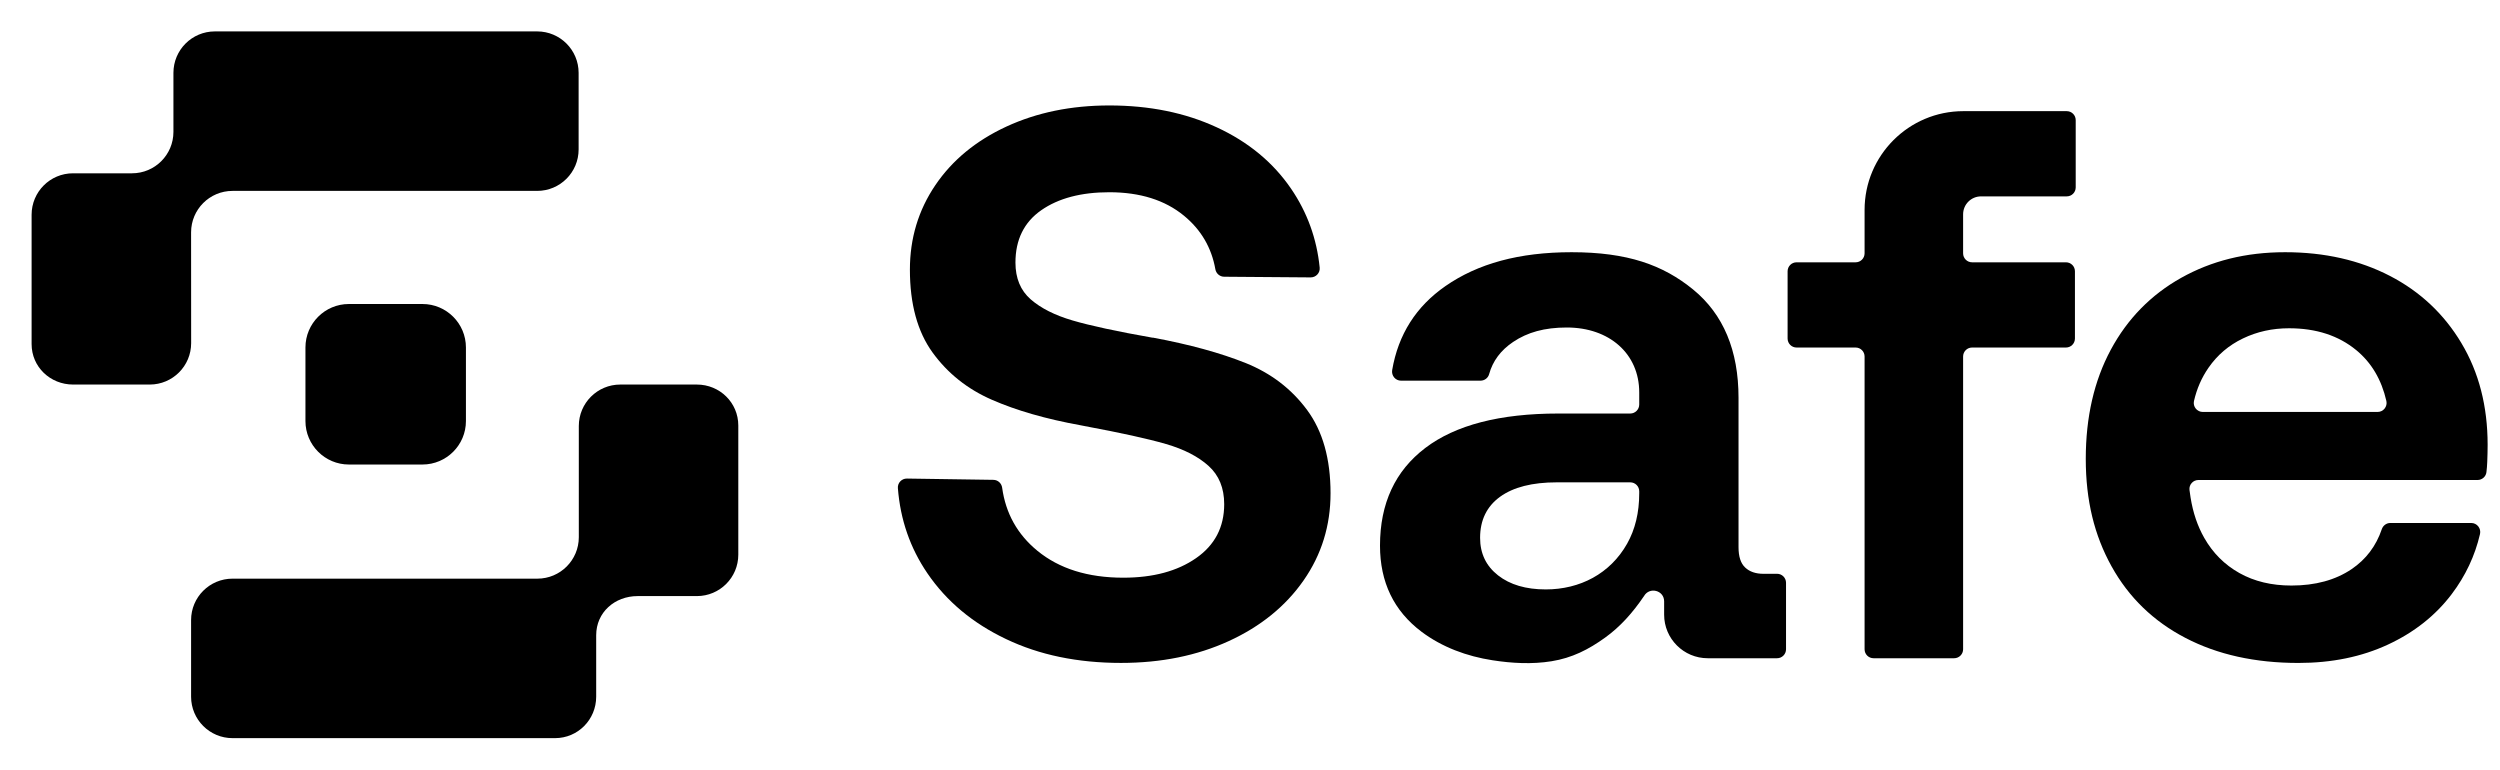
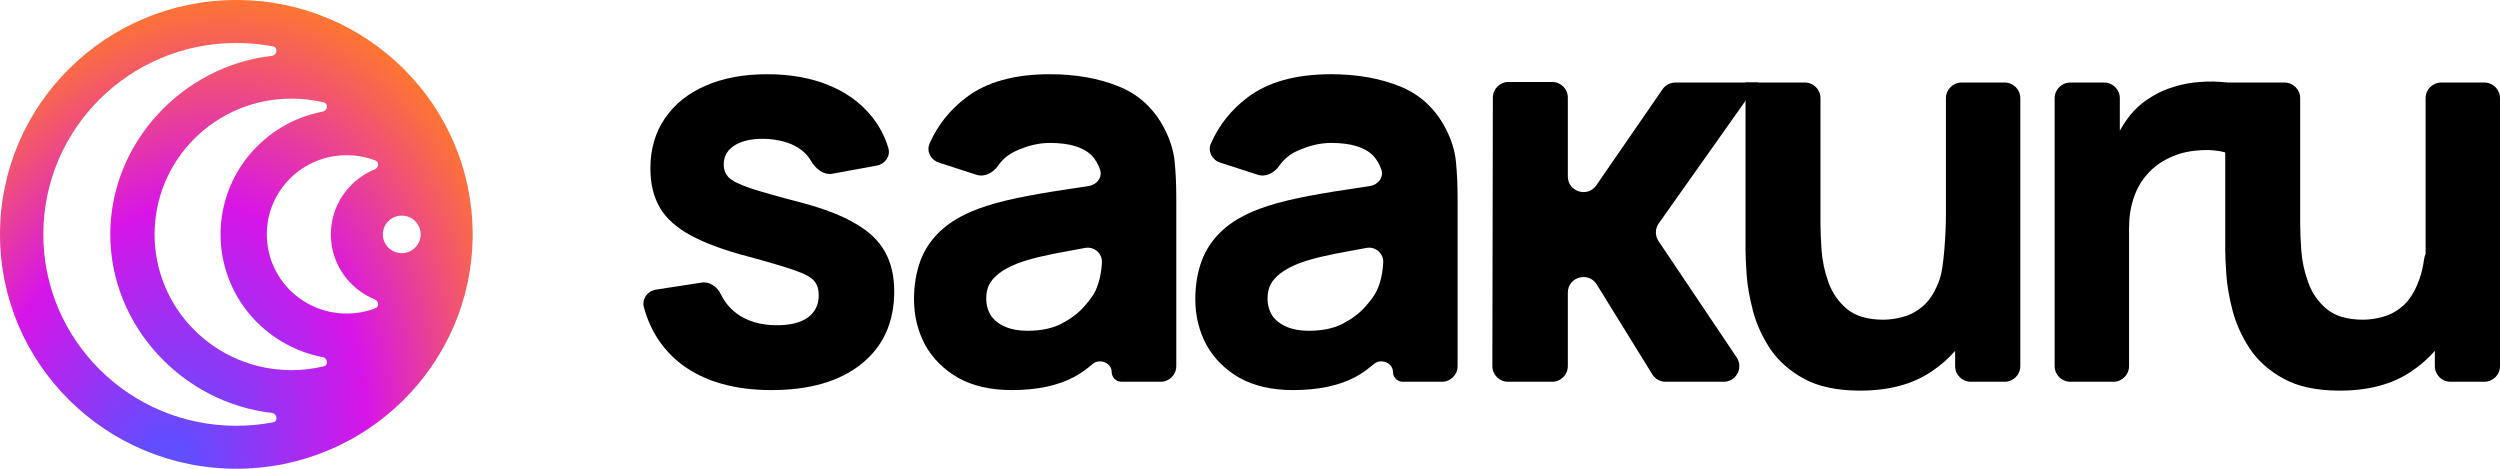
- <svg xmlns="http://www.w3.org/2000/svg" width="78" height="24" viewBox="0 0 78 24" fill="none">
-   <path d="M38.867 11.328C38.078 11.011 37.114 10.747 35.976 10.535H35.952C34.846 10.34 34.016 10.161 33.463 9.998C32.91 9.836 32.475 9.616 32.158 9.34C31.841 9.063 31.682 8.681 31.682 8.193C31.682 7.478 31.951 6.933 32.487 6.559C33.024 6.185 33.732 5.998 34.61 5.998C35.569 5.998 36.346 6.242 36.94 6.73C37.473 7.168 37.799 7.725 37.919 8.399C37.943 8.534 38.057 8.633 38.193 8.634L40.892 8.655C41.058 8.656 41.191 8.514 41.174 8.349C41.084 7.447 40.786 6.626 40.282 5.888C39.721 5.067 38.948 4.428 37.964 3.973C36.98 3.517 35.862 3.29 34.61 3.29C33.423 3.29 32.353 3.509 31.402 3.948C30.451 4.388 29.711 4.997 29.182 5.778C28.653 6.559 28.389 7.437 28.389 8.413C28.389 9.486 28.625 10.348 29.096 10.998C29.568 11.649 30.186 12.141 30.95 12.474C31.714 12.808 32.633 13.072 33.706 13.267L33.828 13.291C34.966 13.503 35.817 13.69 36.378 13.853C36.939 14.016 37.382 14.243 37.707 14.536C38.032 14.829 38.195 15.227 38.195 15.731C38.195 16.447 37.902 17.008 37.317 17.414C36.732 17.821 35.975 18.024 35.048 18.024C33.942 18.024 33.048 17.744 32.365 17.183C31.743 16.672 31.377 16.017 31.267 15.216C31.248 15.078 31.133 14.973 30.994 14.971L28.298 14.931C28.134 14.928 28.001 15.066 28.014 15.23C28.09 16.214 28.398 17.101 28.937 17.89C29.531 18.761 30.348 19.444 31.389 19.939C32.429 20.436 33.625 20.683 34.975 20.683C36.227 20.683 37.349 20.456 38.342 20C39.333 19.545 40.11 18.915 40.671 18.11C41.233 17.305 41.513 16.398 41.513 15.39C41.513 14.316 41.269 13.45 40.781 12.791C40.294 12.132 39.655 11.645 38.866 11.327L38.867 11.328Z" fill="currentColor" />
-   <path d="M55.444 17.903H55.023C54.779 17.903 54.588 17.838 54.45 17.707C54.311 17.578 54.242 17.366 54.242 17.073V12.413C54.242 10.934 53.77 9.807 52.828 9.035C51.884 8.263 50.773 7.869 49.033 7.869C47.391 7.869 46.107 8.226 45.099 8.925C44.18 9.563 43.626 10.436 43.436 11.546C43.407 11.719 43.537 11.877 43.712 11.877H46.191C46.316 11.877 46.427 11.795 46.46 11.675C46.573 11.264 46.823 10.929 47.209 10.669C47.656 10.368 48.187 10.218 48.886 10.218C50.206 10.218 51.144 11.031 51.144 12.243V12.621C51.144 12.776 51.018 12.902 50.864 12.902H48.618C46.796 12.902 45.414 13.26 44.471 13.975C43.528 14.691 43.056 15.707 43.056 17.024C43.056 18.163 43.487 19.058 44.349 19.708C44.996 20.195 45.769 20.477 46.565 20.6C47.173 20.695 47.797 20.729 48.407 20.631C49.045 20.529 49.564 20.266 50.083 19.891C50.55 19.554 50.938 19.122 51.294 18.596C51.467 18.299 51.921 18.418 51.921 18.762V19.176C51.92 19.927 52.53 20.537 53.281 20.537H55.444C55.599 20.537 55.724 20.412 55.724 20.257V18.182C55.724 18.028 55.599 17.902 55.444 17.902V17.903ZM51.144 15.39C51.144 15.992 51.018 16.516 50.766 16.963C50.237 17.901 49.292 18.39 48.228 18.39C47.61 18.39 47.114 18.244 46.74 17.952C46.366 17.659 46.179 17.269 46.179 16.78C46.179 16.228 46.387 15.801 46.801 15.5C47.216 15.2 47.805 15.049 48.57 15.049H50.864C51.019 15.049 51.144 15.174 51.144 15.329V15.39Z" fill="currentColor" />
-   <path d="M64.483 3.468H61.257C59.555 3.468 58.175 4.848 58.175 6.55V7.904C58.175 8.059 58.05 8.184 57.895 8.184H56.053C55.898 8.184 55.773 8.309 55.773 8.464V10.562C55.773 10.717 55.898 10.843 56.053 10.843H57.895C58.05 10.843 58.175 10.968 58.175 11.123V20.257C58.175 20.412 58.3 20.537 58.455 20.537H60.969C61.123 20.537 61.249 20.412 61.249 20.257V11.123C61.249 10.968 61.374 10.843 61.529 10.843H64.458C64.613 10.843 64.738 10.717 64.738 10.562V8.464C64.738 8.309 64.613 8.184 64.458 8.184H61.529C61.374 8.184 61.249 8.059 61.249 7.904V6.687C61.249 6.377 61.5 6.127 61.809 6.127H64.482C64.637 6.127 64.762 6.002 64.762 5.847V3.748C64.762 3.593 64.637 3.468 64.482 3.468H64.483Z" fill="currentColor" />
-   <path d="M76.797 10.706C76.253 9.796 75.508 9.096 74.565 8.608C73.622 8.12 72.532 7.869 71.296 7.869C70.061 7.869 68.995 8.141 68.052 8.669C67.109 9.198 66.376 9.946 65.856 10.913C65.336 11.881 65.076 13.015 65.076 14.317C65.076 15.618 65.344 16.703 65.881 17.671C66.418 18.639 67.186 19.383 68.186 19.903C69.186 20.424 70.361 20.684 71.711 20.684C72.752 20.684 73.683 20.493 74.504 20.111C75.325 19.729 75.988 19.204 76.492 18.538C76.924 17.967 77.218 17.342 77.376 16.663C77.417 16.487 77.284 16.317 77.103 16.317H74.578C74.457 16.317 74.351 16.396 74.312 16.511C74.134 17.036 73.82 17.452 73.37 17.757C72.865 18.098 72.239 18.269 71.492 18.269C70.873 18.269 70.333 18.139 69.869 17.879C69.406 17.619 69.04 17.253 68.772 16.781C68.666 16.595 68.579 16.398 68.51 16.195C68.436 15.977 68.383 15.753 68.346 15.525C68.333 15.446 68.322 15.366 68.312 15.286C68.293 15.12 68.424 14.976 68.591 14.976H77.299C77.44 14.976 77.561 14.871 77.577 14.73C77.589 14.627 77.598 14.522 77.602 14.414C77.61 14.219 77.614 14.04 77.614 13.878C77.614 12.675 77.342 11.618 76.797 10.707L76.797 10.706ZM74.181 12.853H68.727C68.548 12.853 68.413 12.687 68.452 12.512C68.54 12.13 68.69 11.784 68.905 11.474C69.181 11.076 69.539 10.771 69.979 10.56C70.418 10.348 70.897 10.242 71.418 10.242C72.264 10.242 72.963 10.47 73.516 10.925C73.991 11.316 74.303 11.845 74.455 12.511C74.494 12.686 74.36 12.853 74.181 12.853Z" fill="currentColor" />
-   <path d="M21.742 11.998H19.352C18.638 11.998 18.059 12.577 18.059 13.291V16.761C18.059 17.475 17.48 18.054 16.767 18.054H7.255C6.541 18.054 5.962 18.632 5.962 19.346V21.737C5.962 22.451 6.541 23.03 7.255 23.03H17.317C18.031 23.03 18.601 22.451 18.601 21.737V19.819C18.601 19.105 19.18 18.598 19.894 18.598H21.742C22.456 18.598 23.035 18.02 23.035 17.306V13.276C23.035 12.562 22.456 11.998 21.742 11.998H21.742Z" fill="currentColor" />
-   <path d="M5.962 7.249C5.962 6.535 6.54 5.956 7.255 5.956H16.76C17.474 5.956 18.053 5.377 18.053 4.663V2.273C18.053 1.559 17.474 0.98 16.76 0.98H6.704C5.989 0.98 5.411 1.559 5.411 2.273V4.115C5.411 4.829 4.832 5.407 4.118 5.407H2.278C1.564 5.407 0.986 5.986 0.986 6.7V10.734C0.986 11.448 1.567 11.998 2.281 11.998H4.672C5.386 11.998 5.964 11.419 5.964 10.705L5.962 7.249V7.249Z" fill="currentColor" />
-   <path d="M10.885 9.485H13.181C13.93 9.485 14.537 10.093 14.537 10.841V13.137C14.537 13.886 13.929 14.493 13.181 14.493H10.885C10.137 14.493 9.53 13.885 9.53 13.137V10.841C9.53 10.092 10.137 9.485 10.885 9.485Z" fill="currentColor" />
+ <svg xmlns="http://www.w3.org/2000/svg" width="128" height="24" viewBox="0 0 128 24" fill="none">
+   <path fill-rule="evenodd" clip-rule="evenodd" d="M24.2 12C24.2 18.627 18.783 24 12.1 24C5.417 24 -8.21016e-07 18.627 0 12C0 5.373 5.417 -8.1423e-07 12.1 0C18.783 0 24.2 5.373 24.2 12ZM12.1 21.8C6.643 21.8 2.218 17.412 2.218 12C2.218 6.588 6.643 2.2 12.1 2.2C12.743 2.2 13.371 2.261 13.98 2.377C14.254 2.429 14.195 2.828 13.918 2.859C9.358 3.378 5.647 7.293 5.647 12C5.647 16.707 9.358 20.622 13.918 21.141C14.195 21.172 14.254 21.571 13.98 21.623C13.371 21.739 12.743 21.8 12.1 21.8ZM19.221 8.218C19.427 8.297 19.393 8.586 19.188 8.67C17.869 9.209 16.94 10.497 16.94 12C16.94 13.503 17.869 14.791 19.188 15.33C19.393 15.414 19.427 15.703 19.221 15.782C18.763 15.957 18.266 16.053 17.747 16.053C15.489 16.053 13.66 14.239 13.66 12C13.66 9.761 15.489 7.947 17.747 7.947C18.266 7.947 18.763 8.043 19.221 8.218ZM11.293 12C11.293 8.881 13.543 6.283 16.521 5.715C16.778 5.666 16.828 5.303 16.573 5.243C16.044 5.116 15.492 5.049 14.923 5.049C11.052 5.049 7.914 8.161 7.914 12C7.914 15.839 11.052 18.951 14.923 18.951C15.492 18.951 16.044 18.884 16.573 18.757C16.828 18.697 16.778 18.334 16.521 18.285C13.543 17.717 11.293 15.119 11.293 12ZM20.57 12.96C20.035 12.96 19.602 12.53 19.602 12C19.602 11.47 20.035 11.04 20.57 11.04C21.105 11.04 21.538 11.47 21.538 12C21.538 12.53 21.105 12.96 20.57 12.96Z" fill="url(#paint0_radial_6236_113154)" />
+   <path d="M39.501 19.972C37.61 19.972 36.081 19.537 34.913 18.667C33.952 17.937 33.303 16.959 32.967 15.734C32.85 15.307 33.155 14.895 33.593 14.828L35.922 14.469C36.34 14.404 36.722 14.684 36.906 15.064C37.094 15.454 37.361 15.781 37.707 16.042C38.254 16.449 38.944 16.652 39.779 16.652C40.464 16.652 40.993 16.52 41.363 16.255C41.734 15.981 41.919 15.602 41.919 15.12C41.919 14.818 41.845 14.576 41.697 14.397C41.549 14.207 41.215 14.023 40.696 13.844C40.186 13.664 39.389 13.427 38.305 13.134C37.082 12.813 36.104 12.453 35.372 12.056C34.64 11.659 34.111 11.186 33.787 10.637C33.463 10.079 33.3 9.408 33.3 8.623C33.3 7.64 33.546 6.788 34.037 6.07C34.528 5.342 35.219 4.784 36.108 4.396C37.008 3.999 38.064 3.8 39.278 3.8C40.455 3.8 41.498 3.984 42.406 4.353C43.314 4.722 44.046 5.247 44.602 5.928C45.01 6.418 45.304 6.972 45.485 7.59C45.605 8.002 45.312 8.4 44.891 8.478L42.622 8.894C42.167 8.978 41.755 8.64 41.524 8.238C41.407 8.034 41.251 7.855 41.057 7.701C40.64 7.37 40.075 7.176 39.361 7.119C38.666 7.072 38.106 7.167 37.679 7.403C37.262 7.64 37.054 7.98 37.054 8.425C37.054 8.689 37.142 8.912 37.318 9.091C37.503 9.271 37.879 9.455 38.444 9.645C39.019 9.834 39.89 10.079 41.057 10.382C42.197 10.685 43.11 11.039 43.796 11.446C44.491 11.843 44.996 12.326 45.311 12.893C45.626 13.451 45.784 14.127 45.784 14.922C45.784 16.491 45.228 17.726 44.116 18.624C43.004 19.522 41.465 19.972 39.501 19.972Z" fill="currentColor" />
+   <path d="M51.802 19.972C50.727 19.972 49.814 19.764 49.063 19.348C48.322 18.922 47.757 18.359 47.367 17.659C46.987 16.95 46.797 16.17 46.797 15.319C46.797 14.61 46.904 13.962 47.117 13.375C47.33 12.789 47.673 12.274 48.146 11.829C48.628 11.375 49.272 10.997 50.078 10.694C50.634 10.486 51.297 10.302 52.066 10.141C52.835 9.98 53.706 9.829 54.68 9.687C54.952 9.645 55.376 9.579 55.746 9.522C56.168 9.456 56.466 9.067 56.317 8.667C56.225 8.419 56.088 8.155 55.889 7.956C55.463 7.531 54.749 7.318 53.748 7.318C53.192 7.318 52.613 7.455 52.011 7.729C51.635 7.9 51.33 8.154 51.095 8.49C50.845 8.848 50.413 9.083 49.998 8.949L48.071 8.325C47.657 8.191 47.42 7.748 47.595 7.349C48.006 6.412 48.63 5.627 49.467 4.992C50.514 4.197 51.941 3.8 53.748 3.8C55.074 3.8 56.251 4.008 57.279 4.424C58.308 4.84 59.086 5.559 59.615 6.58C59.911 7.148 60.087 7.715 60.143 8.283C60.199 8.85 60.226 9.484 60.226 10.184V18.746C60.226 19.188 59.868 19.546 59.426 19.546H57.419C57.142 19.546 56.918 19.321 56.918 19.044C56.918 18.576 56.298 18.333 55.941 18.637C55.66 18.877 55.34 19.115 55.013 19.291C54.17 19.745 53.099 19.972 51.802 19.972ZM52.608 16.936C53.303 16.936 53.887 16.813 54.36 16.567C54.842 16.312 55.222 16.023 55.5 15.702C55.787 15.38 55.982 15.111 56.084 14.893C56.278 14.477 56.389 13.995 56.417 13.446C56.449 12.977 56.026 12.61 55.563 12.693C55.294 12.742 55.028 12.79 54.86 12.822C54.165 12.945 53.605 13.059 53.178 13.162C52.752 13.267 52.377 13.38 52.052 13.503C51.682 13.654 51.38 13.82 51.149 13.999C50.926 14.17 50.759 14.359 50.648 14.567C50.546 14.775 50.495 15.007 50.495 15.262C50.495 15.612 50.579 15.915 50.745 16.17C50.922 16.416 51.167 16.605 51.482 16.737C51.797 16.87 52.173 16.936 52.608 16.936Z" fill="currentColor" />
+   <path d="M77.21 19.546C76.767 19.546 76.409 19.187 76.409 18.745L76.434 4.996C76.435 4.555 76.793 4.197 77.234 4.197H79.473C79.915 4.197 80.273 4.555 80.273 4.997V9.033C80.273 9.818 81.285 10.134 81.731 9.488L85.122 4.571C85.271 4.355 85.518 4.226 85.781 4.226H90.031L84.929 11.436C84.737 11.707 84.732 12.068 84.917 12.344L88.917 18.3C89.274 18.832 88.893 19.546 88.253 19.546H85.279C85.001 19.546 84.744 19.402 84.598 19.167L81.753 14.565C81.329 13.879 80.273 14.179 80.273 14.985V18.746C80.273 19.188 79.915 19.546 79.473 19.546H77.21Z" fill="currentColor" />
+   <path d="M95.238 20C94.061 20 93.102 19.797 92.36 19.39C91.619 18.983 91.04 18.468 90.623 17.844C90.215 17.22 89.923 16.572 89.747 15.9C89.571 15.22 89.464 14.6 89.427 14.042C89.39 13.484 89.371 13.077 89.371 12.822V4.226H92.408C92.85 4.226 93.208 4.584 93.208 5.026V11.46C93.208 11.81 93.227 12.259 93.264 12.808C93.301 13.347 93.417 13.891 93.612 14.439C93.806 14.988 94.121 15.446 94.557 15.815C95.002 16.184 95.627 16.369 96.433 16.369C96.758 16.369 97.105 16.317 97.476 16.212C97.847 16.108 98.194 15.91 98.519 15.617C98.843 15.314 99.107 14.874 99.311 14.297C99.524 13.711 99.631 11.946 99.631 11C101.905 12.101 102.227 13.926 101.077 16.454C100.821 17.015 100.497 17.519 100.103 17.966C99.755 18.363 99.351 18.715 98.894 19.021C97.93 19.674 96.712 20 95.238 20ZM100.903 19.546C100.462 19.546 100.103 19.188 100.103 18.746V17.966L99.631 11V5.026C99.631 4.584 99.989 4.226 100.431 4.226H102.64C103.082 4.226 103.44 4.584 103.44 5.026V18.746C103.44 19.188 103.082 19.546 102.64 19.546H100.903Z" fill="currentColor" />
+   <path d="M105.998 19.546C105.556 19.546 105.198 19.188 105.198 18.746V5.026C105.198 4.584 105.556 4.226 105.998 4.226H107.735C108.176 4.226 108.535 4.584 108.535 5.026V7.46C108.535 7.624 108.327 7.693 108.229 7.562C108.194 7.516 108.185 7.456 108.206 7.402C108.396 6.906 108.645 6.453 108.952 6.041C109.276 5.606 109.675 5.247 110.147 4.963C110.509 4.736 110.903 4.561 111.329 4.438C111.755 4.306 112.195 4.226 112.649 4.197C113.104 4.159 113.558 4.169 114.012 4.226V7.829C113.595 7.696 113.108 7.654 112.552 7.701C112.005 7.739 111.51 7.867 111.065 8.084C110.62 8.292 110.244 8.571 109.939 8.921C109.633 9.261 109.401 9.668 109.244 10.141C109.086 10.604 109.007 11.129 109.007 11.716V18.746C109.007 19.188 108.649 19.546 108.207 19.546H105.998Z" fill="currentColor" />
+   <path d="M119.798 20C118.621 20 117.662 19.797 116.921 19.39C116.179 18.983 115.6 18.468 115.183 17.844C114.775 17.22 114.483 16.572 114.307 15.9C114.131 15.22 114.024 14.6 113.987 14.042C113.95 13.484 113.932 13.077 113.932 12.822V4.226H116.969C117.41 4.226 117.769 4.584 117.769 5.026V11.46C117.769 11.81 117.787 12.259 117.824 12.808C117.861 13.347 117.977 13.891 118.172 14.439C118.366 14.988 118.681 15.446 119.117 15.815C119.562 16.184 120.187 16.369 120.994 16.369C121.318 16.369 121.666 16.317 122.036 16.212C122.407 16.108 122.755 15.91 123.079 15.617C123.403 15.314 123.667 14.874 123.871 14.297C123.979 14.001 124.059 13.66 124.113 13.272C124.193 12.687 124.808 12.298 125.34 12.555L125.908 12.831C126.184 12.964 126.363 13.244 126.346 13.55C126.288 14.574 126.052 15.542 125.637 16.454C125.155 17.513 124.427 18.369 123.454 19.021C122.49 19.674 121.272 20 119.798 20ZM125.464 19.546C125.022 19.546 124.664 19.188 124.664 18.746V14.704C124.664 14.573 124.558 14.468 124.427 14.468C124.297 14.468 124.191 14.362 124.191 14.231V5.026C124.191 4.584 124.549 4.226 124.991 4.226H127.2C127.642 4.226 128 4.584 128 5.026V18.746C128 19.188 127.642 19.546 127.2 19.546H125.464Z" fill="currentColor" />
+   <path d="M66.204 19.972C65.129 19.972 64.217 19.764 63.466 19.348C62.724 18.922 62.159 18.359 61.77 17.659C61.39 16.95 61.2 16.17 61.2 15.319C61.2 14.61 61.307 13.962 61.52 13.375C61.733 12.789 62.076 12.274 62.548 11.829C63.03 11.375 63.675 10.997 64.481 10.694C65.037 10.486 65.699 10.302 66.469 10.141C67.238 9.98 68.109 9.829 69.082 9.687C69.354 9.645 69.778 9.579 70.148 9.522C70.57 9.456 70.869 9.067 70.72 8.667C70.627 8.419 70.491 8.155 70.291 7.956C69.865 7.531 69.152 7.318 68.151 7.318C67.595 7.318 67.015 7.455 66.413 7.729C66.038 7.9 65.732 8.154 65.497 8.49C65.248 8.848 64.816 9.083 64.401 8.949L62.473 8.325C62.059 8.191 61.823 7.748 61.998 7.349C62.408 6.412 63.032 5.627 63.869 4.992C64.916 4.197 66.344 3.8 68.151 3.8C69.476 3.8 70.653 4.008 71.682 4.424C72.71 4.84 73.489 5.559 74.017 6.58C74.314 7.148 74.49 7.715 74.545 8.283C74.601 8.85 74.629 9.484 74.629 10.184V18.746C74.629 19.188 74.271 19.546 73.829 19.546H71.822C71.545 19.546 71.32 19.321 71.32 19.044C71.32 18.576 70.7 18.333 70.344 18.637C70.063 18.877 69.743 19.115 69.416 19.291C68.572 19.745 67.502 19.972 66.204 19.972ZM67.011 16.936C67.706 16.936 68.29 16.813 68.762 16.567C69.244 16.312 69.624 16.023 69.902 15.702C70.19 15.38 70.384 15.111 70.486 14.893C70.681 14.477 70.792 13.995 70.82 13.446C70.851 12.977 70.428 12.61 69.966 12.693C69.697 12.742 69.43 12.79 69.263 12.822C68.568 12.945 68.007 13.059 67.581 13.162C67.154 13.267 66.779 13.38 66.455 13.503C66.084 13.654 65.783 13.82 65.551 13.999C65.329 14.17 65.162 14.359 65.051 14.567C64.949 14.775 64.898 15.007 64.898 15.262C64.898 15.612 64.981 15.915 65.148 16.17C65.324 16.416 65.57 16.605 65.885 16.737C66.2 16.87 66.575 16.936 67.011 16.936Z" fill="currentColor" />
+   <defs>
+     <radialGradient id="paint0_radial_6236_113154" cx="0" cy="0" r="1" gradientUnits="userSpaceOnUse" gradientTransform="translate(8.26058 24.8077) rotate(-74.5329) scale(25.7399 17.8886)">
+       <stop offset="0.079" stop-color="#604EFF" />
+       <stop offset="0.568" stop-color="#D715E8" />
+       <stop offset="1" stop-color="#FF782D" />
+     </radialGradient>
+   </defs>
</svg>
